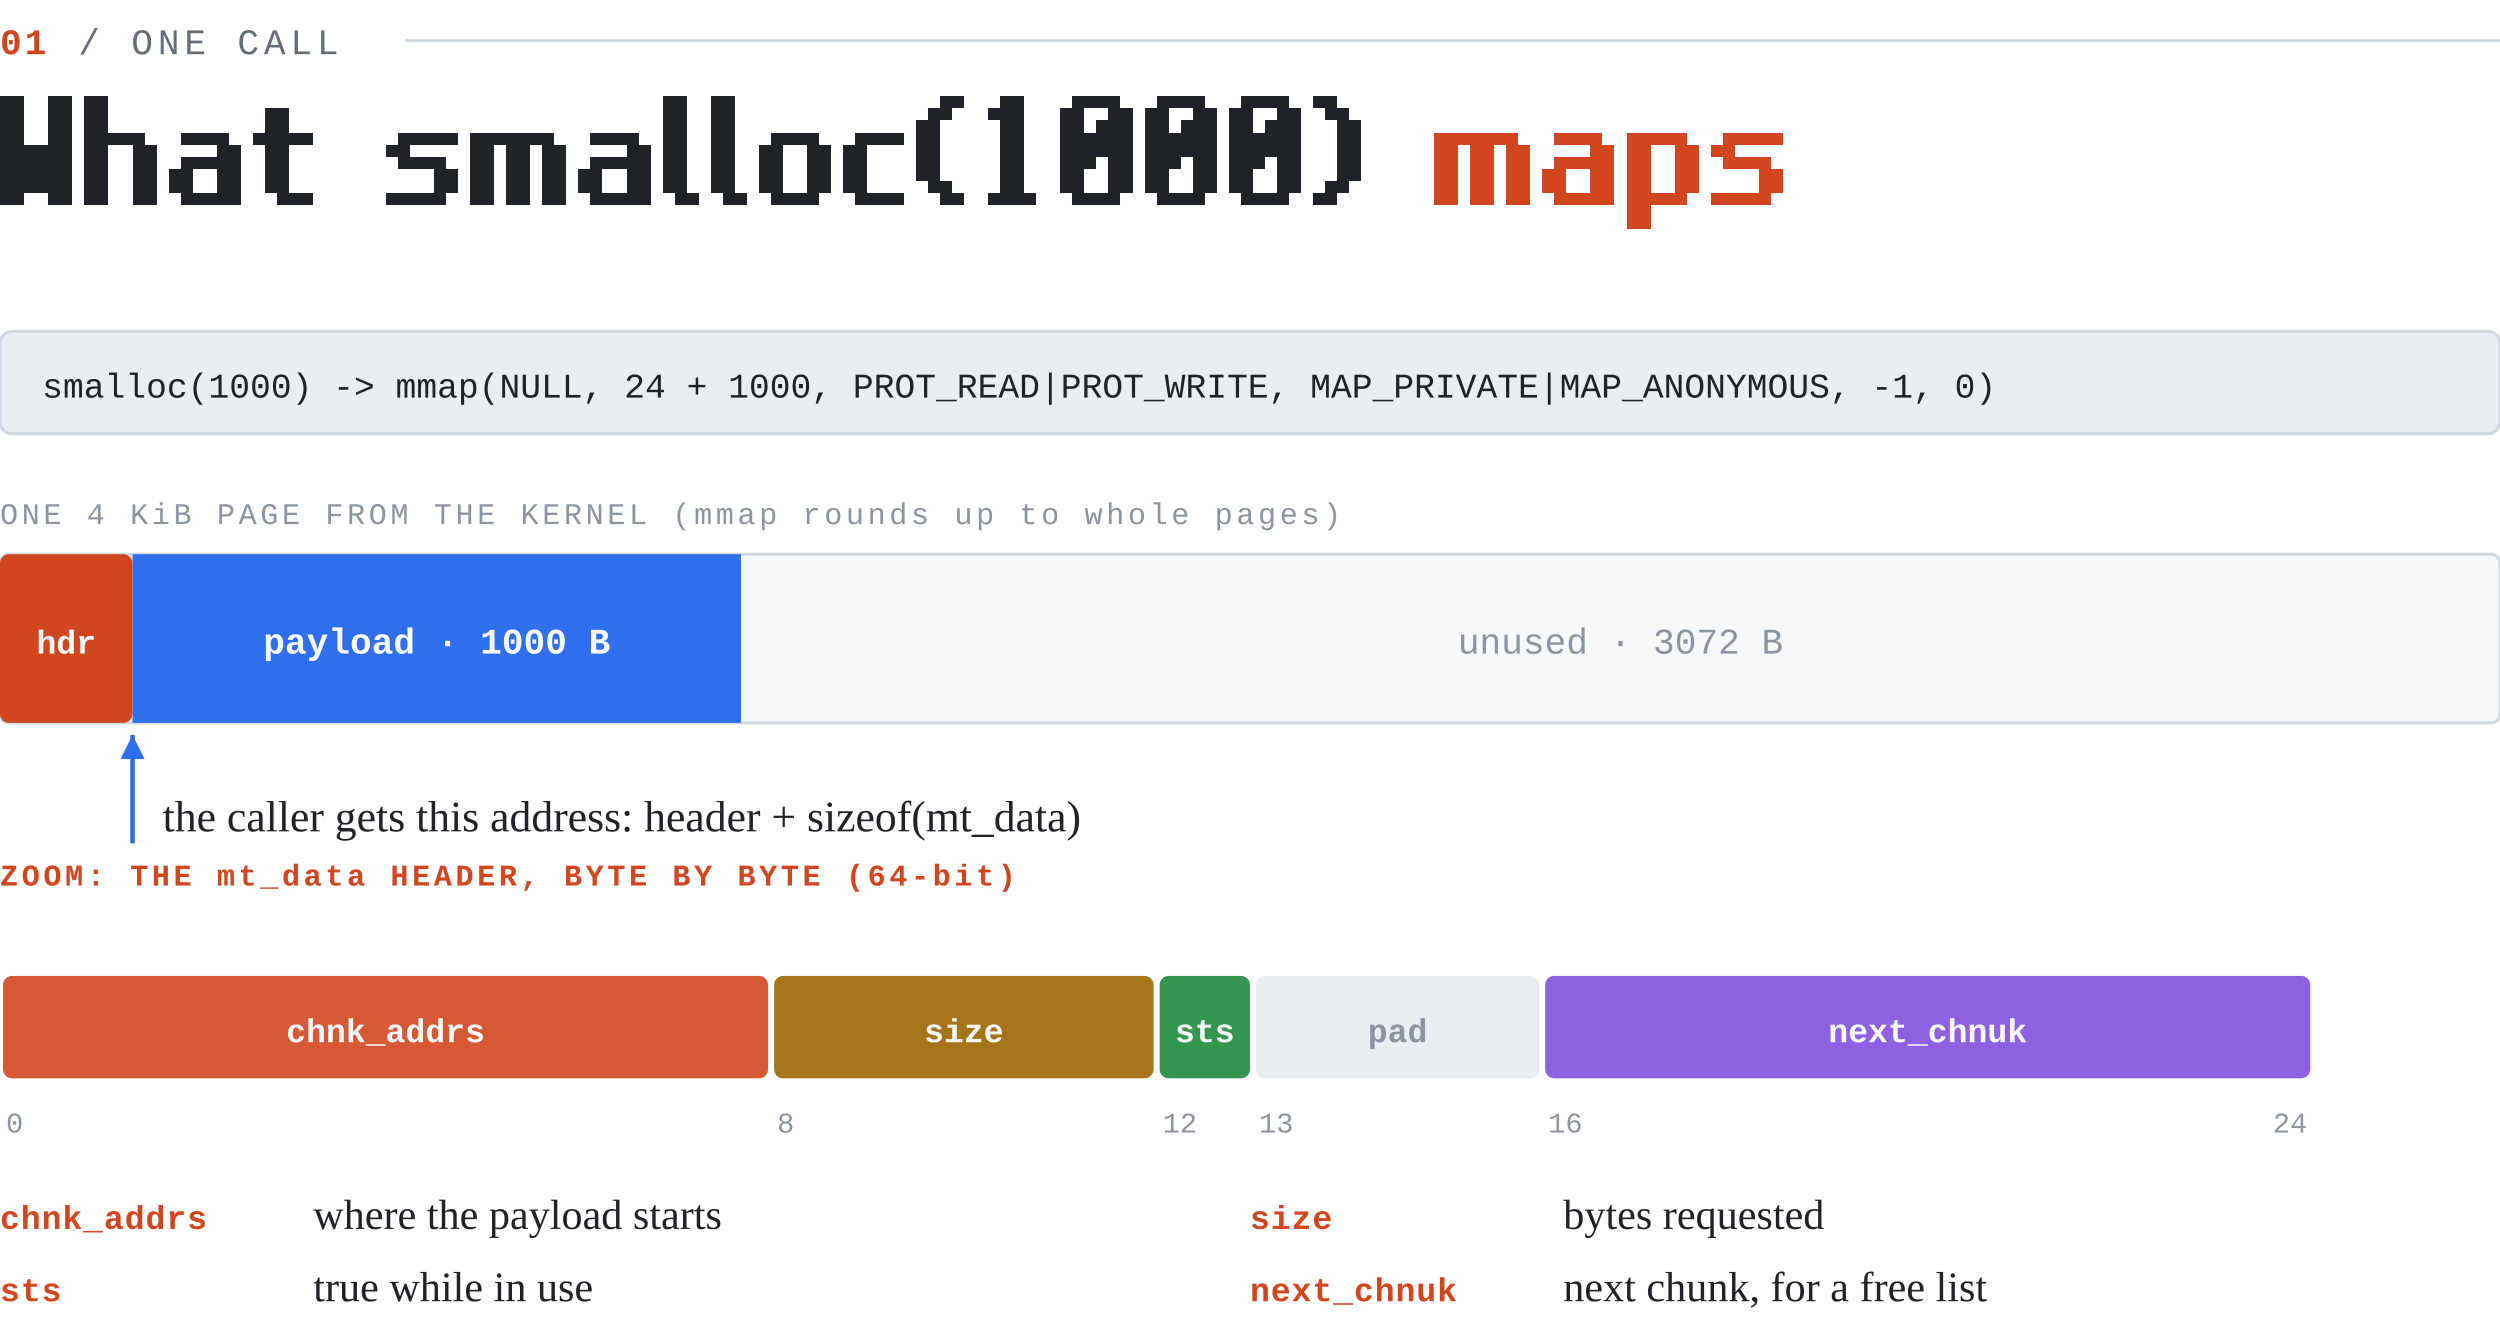
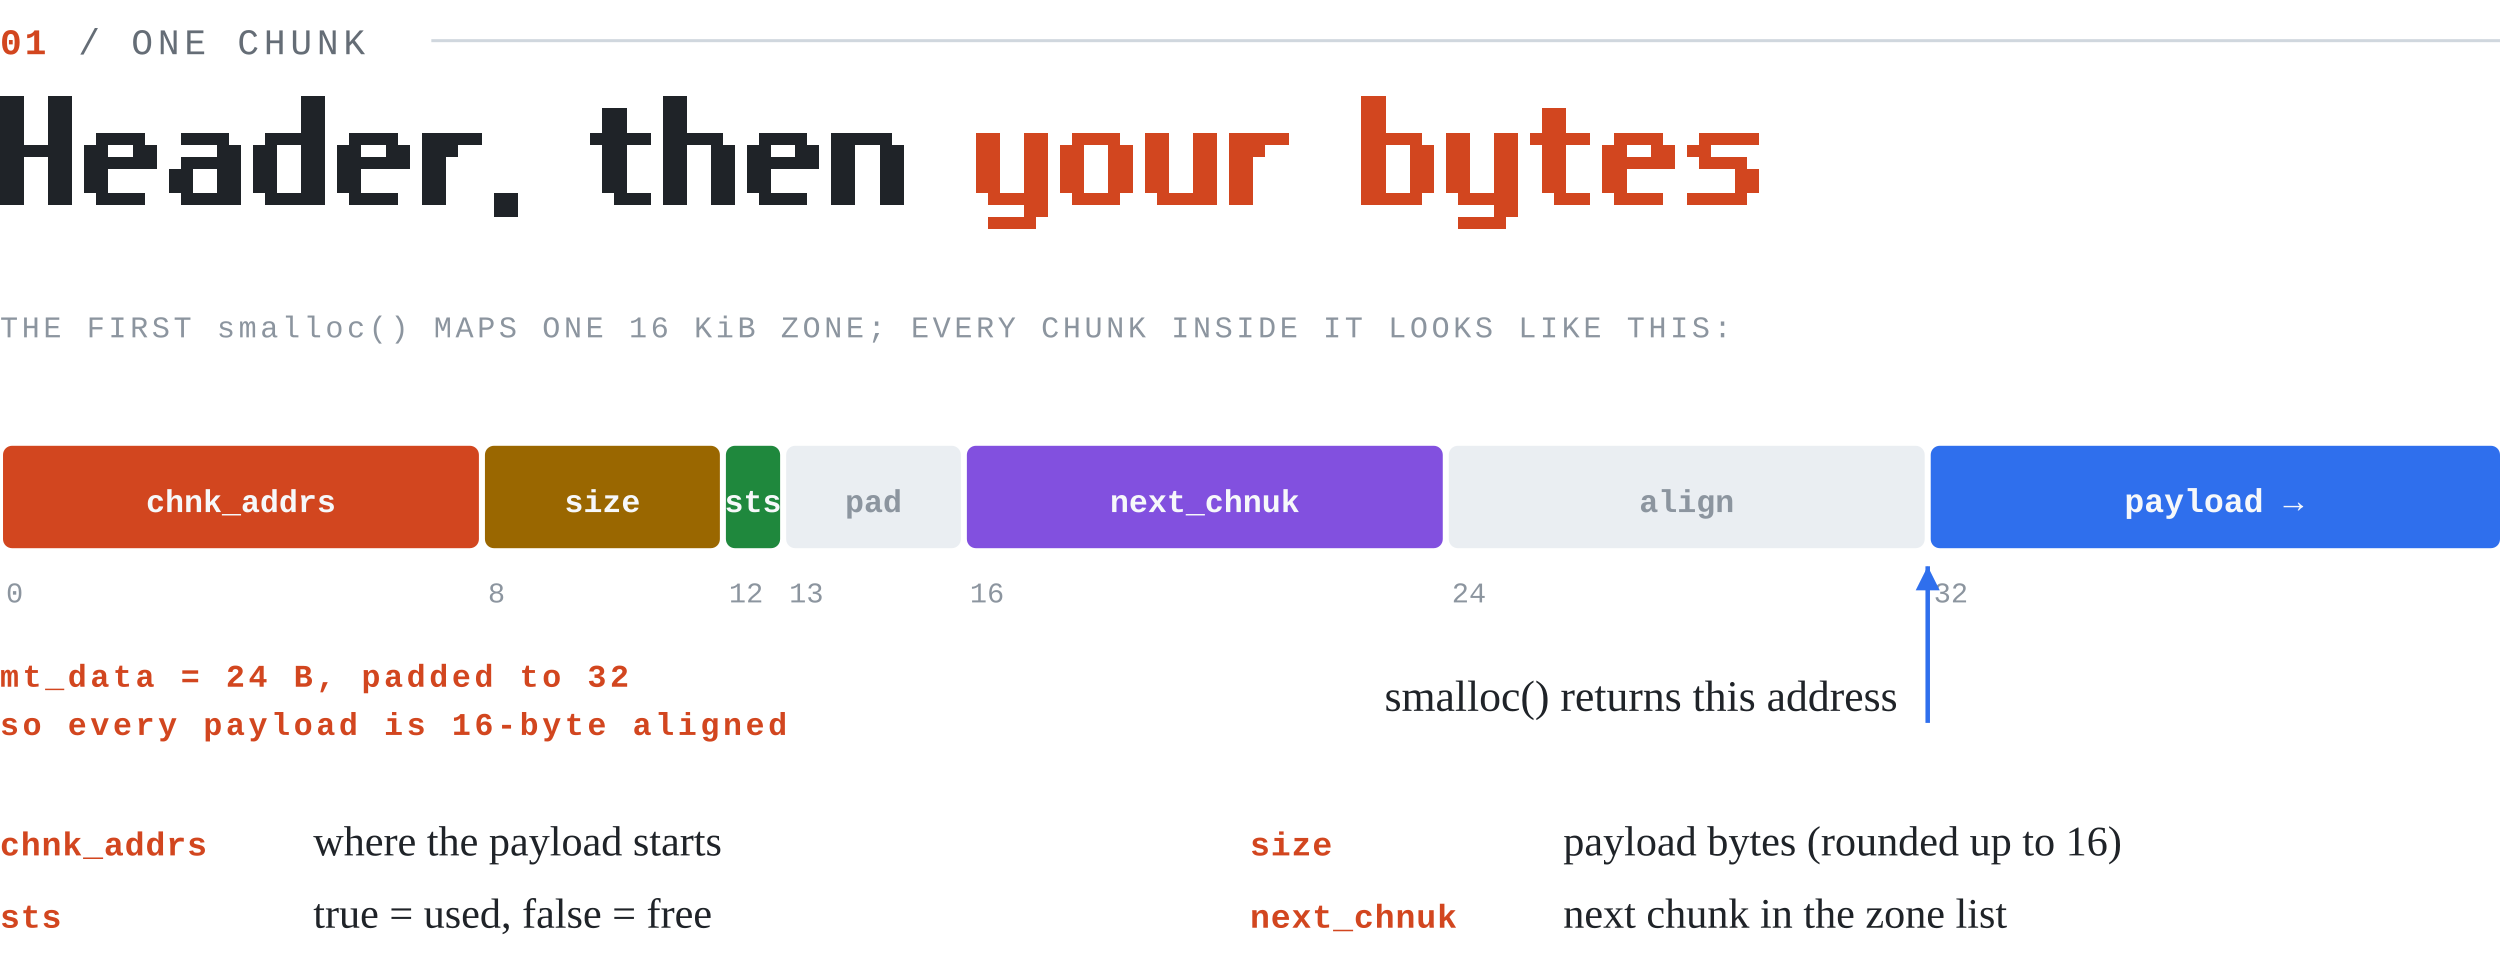
- <svg xmlns="http://www.w3.org/2000/svg" width="830" height="442" viewBox="0 0 830 442">
+ <svg xmlns="http://www.w3.org/2000/svg" width="830" height="318" viewBox="0 0 830 318">
  <text x="0" y="18" font-family="ui-monospace, SFMono-Regular, Menlo, Consolas, 'Liberation Mono', monospace" font-size="12" fill="#d2461f" text-anchor="start" font-weight="700" letter-spacing="1">01</text>
-   <text x="26" y="18" font-family="ui-monospace, SFMono-Regular, Menlo, Consolas, 'Liberation Mono', monospace" font-size="12" fill="#656d76" text-anchor="start" letter-spacing="1.6">/  ONE CALL</text>
-   <rect x="134.6" y="13" width="695.4" height="1" fill="#d0d7de" />
+   <text x="26" y="18" font-family="ui-monospace, SFMono-Regular, Menlo, Consolas, 'Liberation Mono', monospace" font-size="12" fill="#656d76" text-anchor="start" letter-spacing="1.6">/  ONE CHUNK</text>
+   <rect x="143.2" y="13" width="686.8" height="1" fill="#d0d7de" />
  <g shape-rendering="crispEdges">
    <rect x="0" y="32" width="8" height="4" fill="#1f2328" />
    <rect x="16" y="32" width="8" height="4" fill="#1f2328" />
    <rect x="0" y="36" width="8" height="4" fill="#1f2328" />
    <rect x="16" y="36" width="8" height="4" fill="#1f2328" />
    <rect x="0" y="40" width="8" height="4" fill="#1f2328" />
    <rect x="16" y="40" width="8" height="4" fill="#1f2328" />
    <rect x="0" y="44" width="8" height="4" fill="#1f2328" />
    <rect x="16" y="44" width="8" height="4" fill="#1f2328" />
    <rect x="0" y="48" width="24" height="4" fill="#1f2328" />
-     <rect x="0" y="52" width="24" height="4" fill="#1f2328" />
-     <rect x="0" y="56" width="24" height="4" fill="#1f2328" />
-     <rect x="0" y="60" width="24" height="4" fill="#1f2328" />
+     <rect x="0" y="52" width="8" height="4" fill="#1f2328" />
+     <rect x="16" y="52" width="8" height="4" fill="#1f2328" />
+     <rect x="0" y="56" width="8" height="4" fill="#1f2328" />
+     <rect x="16" y="56" width="8" height="4" fill="#1f2328" />
+     <rect x="0" y="60" width="8" height="4" fill="#1f2328" />
+     <rect x="16" y="60" width="8" height="4" fill="#1f2328" />
    <rect x="0" y="64" width="8" height="4" fill="#1f2328" />
    <rect x="16" y="64" width="8" height="4" fill="#1f2328" />
-     <rect x="28" y="32" width="8" height="4" fill="#1f2328" />
-     <rect x="28" y="36" width="8" height="4" fill="#1f2328" />
-     <rect x="28" y="40" width="8" height="4" fill="#1f2328" />
-     <rect x="28" y="44" width="20" height="4" fill="#1f2328" />
+     <rect x="32" y="44" width="16" height="4" fill="#1f2328" />
    <rect x="28" y="48" width="8" height="4" fill="#1f2328" />
    <rect x="44" y="48" width="8" height="4" fill="#1f2328" />
-     <rect x="28" y="52" width="8" height="4" fill="#1f2328" />
-     <rect x="44" y="52" width="8" height="4" fill="#1f2328" />
+     <rect x="28" y="52" width="24" height="4" fill="#1f2328" />
    <rect x="28" y="56" width="8" height="4" fill="#1f2328" />
-     <rect x="44" y="56" width="8" height="4" fill="#1f2328" />
    <rect x="28" y="60" width="8" height="4" fill="#1f2328" />
-     <rect x="44" y="60" width="8" height="4" fill="#1f2328" />
-     <rect x="28" y="64" width="8" height="4" fill="#1f2328" />
-     <rect x="44" y="64" width="8" height="4" fill="#1f2328" />
+     <rect x="32" y="64" width="16" height="4" fill="#1f2328" />
    <rect x="60" y="44" width="16" height="4" fill="#1f2328" />
    <rect x="72" y="48" width="8" height="4" fill="#1f2328" />
    <rect x="60" y="52" width="20" height="4" fill="#1f2328" />
    <rect x="56" y="56" width="8" height="4" fill="#1f2328" />
    <rect x="72" y="56" width="8" height="4" fill="#1f2328" />
    <rect x="56" y="60" width="8" height="4" fill="#1f2328" />
    <rect x="72" y="60" width="8" height="4" fill="#1f2328" />
    <rect x="60" y="64" width="20" height="4" fill="#1f2328" />
-     <rect x="88" y="36" width="8" height="4" fill="#1f2328" />
-     <rect x="88" y="40" width="8" height="4" fill="#1f2328" />
-     <rect x="84" y="44" width="20" height="4" fill="#1f2328" />
-     <rect x="88" y="48" width="8" height="4" fill="#1f2328" />
-     <rect x="88" y="52" width="8" height="4" fill="#1f2328" />
-     <rect x="88" y="56" width="8" height="4" fill="#1f2328" />
-     <rect x="88" y="60" width="8" height="4" fill="#1f2328" />
-     <rect x="92" y="64" width="12" height="4" fill="#1f2328" />
-     <rect x="132" y="44" width="20" height="4" fill="#1f2328" />
+     <rect x="100" y="32" width="8" height="4" fill="#1f2328" />
+     <rect x="100" y="36" width="8" height="4" fill="#1f2328" />
+     <rect x="100" y="40" width="8" height="4" fill="#1f2328" />
+     <rect x="88" y="44" width="20" height="4" fill="#1f2328" />
+     <rect x="84" y="48" width="8" height="4" fill="#1f2328" />
+     <rect x="100" y="48" width="8" height="4" fill="#1f2328" />
+     <rect x="84" y="52" width="8" height="4" fill="#1f2328" />
+     <rect x="100" y="52" width="8" height="4" fill="#1f2328" />
+     <rect x="84" y="56" width="8" height="4" fill="#1f2328" />
+     <rect x="100" y="56" width="8" height="4" fill="#1f2328" />
+     <rect x="84" y="60" width="8" height="4" fill="#1f2328" />
+     <rect x="100" y="60" width="8" height="4" fill="#1f2328" />
+     <rect x="88" y="64" width="20" height="4" fill="#1f2328" />
+     <rect x="116" y="44" width="16" height="4" fill="#1f2328" />
+     <rect x="112" y="48" width="8" height="4" fill="#1f2328" />
    <rect x="128" y="48" width="8" height="4" fill="#1f2328" />
-     <rect x="132" y="52" width="16" height="4" fill="#1f2328" />
-     <rect x="144" y="56" width="8" height="4" fill="#1f2328" />
-     <rect x="144" y="60" width="8" height="4" fill="#1f2328" />
-     <rect x="128" y="64" width="20" height="4" fill="#1f2328" />
-     <rect x="156" y="44" width="28" height="4" fill="#1f2328" />
-     <rect x="156" y="48" width="8" height="4" fill="#1f2328" />
-     <rect x="168" y="48" width="8" height="4" fill="#1f2328" />
-     <rect x="180" y="48" width="8" height="4" fill="#1f2328" />
-     <rect x="156" y="52" width="8" height="4" fill="#1f2328" />
-     <rect x="168" y="52" width="8" height="4" fill="#1f2328" />
-     <rect x="180" y="52" width="8" height="4" fill="#1f2328" />
-     <rect x="156" y="56" width="8" height="4" fill="#1f2328" />
-     <rect x="168" y="56" width="8" height="4" fill="#1f2328" />
-     <rect x="180" y="56" width="8" height="4" fill="#1f2328" />
-     <rect x="156" y="60" width="8" height="4" fill="#1f2328" />
-     <rect x="168" y="60" width="8" height="4" fill="#1f2328" />
-     <rect x="180" y="60" width="8" height="4" fill="#1f2328" />
-     <rect x="156" y="64" width="8" height="4" fill="#1f2328" />
-     <rect x="168" y="64" width="8" height="4" fill="#1f2328" />
-     <rect x="180" y="64" width="8" height="4" fill="#1f2328" />
-     <rect x="196" y="44" width="16" height="4" fill="#1f2328" />
-     <rect x="208" y="48" width="8" height="4" fill="#1f2328" />
-     <rect x="196" y="52" width="20" height="4" fill="#1f2328" />
-     <rect x="192" y="56" width="8" height="4" fill="#1f2328" />
-     <rect x="208" y="56" width="8" height="4" fill="#1f2328" />
-     <rect x="192" y="60" width="8" height="4" fill="#1f2328" />
-     <rect x="208" y="60" width="8" height="4" fill="#1f2328" />
-     <rect x="196" y="64" width="20" height="4" fill="#1f2328" />
+     <rect x="112" y="52" width="24" height="4" fill="#1f2328" />
+     <rect x="112" y="56" width="8" height="4" fill="#1f2328" />
+     <rect x="112" y="60" width="8" height="4" fill="#1f2328" />
+     <rect x="116" y="64" width="16" height="4" fill="#1f2328" />
+     <rect x="140" y="44" width="20" height="4" fill="#1f2328" />
+     <rect x="140" y="48" width="12" height="4" fill="#1f2328" />
+     <rect x="140" y="52" width="8" height="4" fill="#1f2328" />
+     <rect x="140" y="56" width="8" height="4" fill="#1f2328" />
+     <rect x="140" y="60" width="8" height="4" fill="#1f2328" />
+     <rect x="140" y="64" width="8" height="4" fill="#1f2328" />
+     <rect x="164" y="64" width="8" height="4" fill="#1f2328" />
+     <rect x="164" y="68" width="8" height="4" fill="#1f2328" />
+     <rect x="200" y="36" width="8" height="4" fill="#1f2328" />
+     <rect x="200" y="40" width="8" height="4" fill="#1f2328" />
+     <rect x="196" y="44" width="20" height="4" fill="#1f2328" />
+     <rect x="200" y="48" width="8" height="4" fill="#1f2328" />
+     <rect x="200" y="52" width="8" height="4" fill="#1f2328" />
+     <rect x="200" y="56" width="8" height="4" fill="#1f2328" />
+     <rect x="200" y="60" width="8" height="4" fill="#1f2328" />
+     <rect x="204" y="64" width="12" height="4" fill="#1f2328" />
    <rect x="220" y="32" width="8" height="4" fill="#1f2328" />
    <rect x="220" y="36" width="8" height="4" fill="#1f2328" />
    <rect x="220" y="40" width="8" height="4" fill="#1f2328" />
-     <rect x="220" y="44" width="8" height="4" fill="#1f2328" />
+     <rect x="220" y="44" width="20" height="4" fill="#1f2328" />
    <rect x="220" y="48" width="8" height="4" fill="#1f2328" />
+     <rect x="236" y="48" width="8" height="4" fill="#1f2328" />
    <rect x="220" y="52" width="8" height="4" fill="#1f2328" />
+     <rect x="236" y="52" width="8" height="4" fill="#1f2328" />
    <rect x="220" y="56" width="8" height="4" fill="#1f2328" />
+     <rect x="236" y="56" width="8" height="4" fill="#1f2328" />
    <rect x="220" y="60" width="8" height="4" fill="#1f2328" />
-     <rect x="224" y="64" width="8" height="4" fill="#1f2328" />
-     <rect x="236" y="32" width="8" height="4" fill="#1f2328" />
-     <rect x="236" y="36" width="8" height="4" fill="#1f2328" />
-     <rect x="236" y="40" width="8" height="4" fill="#1f2328" />
-     <rect x="236" y="44" width="8" height="4" fill="#1f2328" />
-     <rect x="236" y="48" width="8" height="4" fill="#1f2328" />
-     <rect x="236" y="52" width="8" height="4" fill="#1f2328" />
-     <rect x="236" y="56" width="8" height="4" fill="#1f2328" />
    <rect x="236" y="60" width="8" height="4" fill="#1f2328" />
-     <rect x="240" y="64" width="8" height="4" fill="#1f2328" />
-     <rect x="256" y="44" width="16" height="4" fill="#1f2328" />
-     <rect x="252" y="48" width="8" height="4" fill="#1f2328" />
-     <rect x="268" y="48" width="8" height="4" fill="#1f2328" />
-     <rect x="252" y="52" width="8" height="4" fill="#1f2328" />
-     <rect x="268" y="52" width="8" height="4" fill="#1f2328" />
-     <rect x="252" y="56" width="8" height="4" fill="#1f2328" />
-     <rect x="268" y="56" width="8" height="4" fill="#1f2328" />
-     <rect x="252" y="60" width="8" height="4" fill="#1f2328" />
-     <rect x="268" y="60" width="8" height="4" fill="#1f2328" />
-     <rect x="256" y="64" width="16" height="4" fill="#1f2328" />
-     <rect x="284" y="44" width="16" height="4" fill="#1f2328" />
-     <rect x="280" y="48" width="8" height="4" fill="#1f2328" />
-     <rect x="280" y="52" width="8" height="4" fill="#1f2328" />
-     <rect x="280" y="56" width="8" height="4" fill="#1f2328" />
-     <rect x="280" y="60" width="8" height="4" fill="#1f2328" />
-     <rect x="284" y="64" width="16" height="4" fill="#1f2328" />
-     <rect x="312" y="32" width="8" height="4" fill="#1f2328" />
-     <rect x="308" y="36" width="8" height="4" fill="#1f2328" />
-     <rect x="304" y="40" width="8" height="4" fill="#1f2328" />
-     <rect x="304" y="44" width="8" height="4" fill="#1f2328" />
-     <rect x="304" y="48" width="8" height="4" fill="#1f2328" />
-     <rect x="304" y="52" width="8" height="4" fill="#1f2328" />
-     <rect x="304" y="56" width="8" height="4" fill="#1f2328" />
-     <rect x="308" y="60" width="8" height="4" fill="#1f2328" />
-     <rect x="312" y="64" width="8" height="4" fill="#1f2328" />
-     <rect x="332" y="32" width="8" height="4" fill="#1f2328" />
-     <rect x="328" y="36" width="12" height="4" fill="#1f2328" />
-     <rect x="332" y="40" width="8" height="4" fill="#1f2328" />
-     <rect x="332" y="44" width="8" height="4" fill="#1f2328" />
-     <rect x="332" y="48" width="8" height="4" fill="#1f2328" />
-     <rect x="332" y="52" width="8" height="4" fill="#1f2328" />
-     <rect x="332" y="56" width="8" height="4" fill="#1f2328" />
-     <rect x="332" y="60" width="8" height="4" fill="#1f2328" />
-     <rect x="328" y="64" width="16" height="4" fill="#1f2328" />
-     <rect x="356" y="32" width="16" height="4" fill="#1f2328" />
-     <rect x="352" y="36" width="8" height="4" fill="#1f2328" />
-     <rect x="368" y="36" width="8" height="4" fill="#1f2328" />
-     <rect x="352" y="40" width="8" height="4" fill="#1f2328" />
-     <rect x="364" y="40" width="12" height="4" fill="#1f2328" />
-     <rect x="352" y="44" width="24" height="4" fill="#1f2328" />
-     <rect x="352" y="48" width="24" height="4" fill="#1f2328" />
-     <rect x="352" y="52" width="12" height="4" fill="#1f2328" />
-     <rect x="368" y="52" width="8" height="4" fill="#1f2328" />
-     <rect x="352" y="56" width="8" height="4" fill="#1f2328" />
-     <rect x="368" y="56" width="8" height="4" fill="#1f2328" />
-     <rect x="352" y="60" width="8" height="4" fill="#1f2328" />
-     <rect x="368" y="60" width="8" height="4" fill="#1f2328" />
-     <rect x="356" y="64" width="16" height="4" fill="#1f2328" />
-     <rect x="384" y="32" width="16" height="4" fill="#1f2328" />
-     <rect x="380" y="36" width="8" height="4" fill="#1f2328" />
-     <rect x="396" y="36" width="8" height="4" fill="#1f2328" />
-     <rect x="380" y="40" width="8" height="4" fill="#1f2328" />
-     <rect x="392" y="40" width="12" height="4" fill="#1f2328" />
-     <rect x="380" y="44" width="24" height="4" fill="#1f2328" />
-     <rect x="380" y="48" width="24" height="4" fill="#1f2328" />
-     <rect x="380" y="52" width="12" height="4" fill="#1f2328" />
-     <rect x="396" y="52" width="8" height="4" fill="#1f2328" />
-     <rect x="380" y="56" width="8" height="4" fill="#1f2328" />
-     <rect x="396" y="56" width="8" height="4" fill="#1f2328" />
-     <rect x="380" y="60" width="8" height="4" fill="#1f2328" />
-     <rect x="396" y="60" width="8" height="4" fill="#1f2328" />
-     <rect x="384" y="64" width="16" height="4" fill="#1f2328" />
-     <rect x="412" y="32" width="16" height="4" fill="#1f2328" />
-     <rect x="408" y="36" width="8" height="4" fill="#1f2328" />
-     <rect x="424" y="36" width="8" height="4" fill="#1f2328" />
-     <rect x="408" y="40" width="8" height="4" fill="#1f2328" />
-     <rect x="420" y="40" width="12" height="4" fill="#1f2328" />
-     <rect x="408" y="44" width="24" height="4" fill="#1f2328" />
-     <rect x="408" y="48" width="24" height="4" fill="#1f2328" />
-     <rect x="408" y="52" width="12" height="4" fill="#1f2328" />
-     <rect x="424" y="52" width="8" height="4" fill="#1f2328" />
-     <rect x="408" y="56" width="8" height="4" fill="#1f2328" />
-     <rect x="424" y="56" width="8" height="4" fill="#1f2328" />
-     <rect x="408" y="60" width="8" height="4" fill="#1f2328" />
-     <rect x="424" y="60" width="8" height="4" fill="#1f2328" />
-     <rect x="412" y="64" width="16" height="4" fill="#1f2328" />
-     <rect x="436" y="32" width="8" height="4" fill="#1f2328" />
-     <rect x="440" y="36" width="8" height="4" fill="#1f2328" />
-     <rect x="444" y="40" width="8" height="4" fill="#1f2328" />
-     <rect x="444" y="44" width="8" height="4" fill="#1f2328" />
-     <rect x="444" y="48" width="8" height="4" fill="#1f2328" />
-     <rect x="444" y="52" width="8" height="4" fill="#1f2328" />
-     <rect x="444" y="56" width="8" height="4" fill="#1f2328" />
-     <rect x="440" y="60" width="8" height="4" fill="#1f2328" />
-     <rect x="436" y="64" width="8" height="4" fill="#1f2328" />
-     <rect x="476" y="44" width="28" height="4" fill="#d2461f" />
-     <rect x="476" y="48" width="8" height="4" fill="#d2461f" />
-     <rect x="488" y="48" width="8" height="4" fill="#d2461f" />
-     <rect x="500" y="48" width="8" height="4" fill="#d2461f" />
-     <rect x="476" y="52" width="8" height="4" fill="#d2461f" />
-     <rect x="488" y="52" width="8" height="4" fill="#d2461f" />
-     <rect x="500" y="52" width="8" height="4" fill="#d2461f" />
-     <rect x="476" y="56" width="8" height="4" fill="#d2461f" />
-     <rect x="488" y="56" width="8" height="4" fill="#d2461f" />
-     <rect x="500" y="56" width="8" height="4" fill="#d2461f" />
-     <rect x="476" y="60" width="8" height="4" fill="#d2461f" />
-     <rect x="488" y="60" width="8" height="4" fill="#d2461f" />
-     <rect x="500" y="60" width="8" height="4" fill="#d2461f" />
-     <rect x="476" y="64" width="8" height="4" fill="#d2461f" />
-     <rect x="488" y="64" width="8" height="4" fill="#d2461f" />
-     <rect x="500" y="64" width="8" height="4" fill="#d2461f" />
-     <rect x="516" y="44" width="16" height="4" fill="#d2461f" />
-     <rect x="528" y="48" width="8" height="4" fill="#d2461f" />
-     <rect x="516" y="52" width="20" height="4" fill="#d2461f" />
+     <rect x="220" y="64" width="8" height="4" fill="#1f2328" />
+     <rect x="236" y="64" width="8" height="4" fill="#1f2328" />
+     <rect x="252" y="44" width="16" height="4" fill="#1f2328" />
+     <rect x="248" y="48" width="8" height="4" fill="#1f2328" />
+     <rect x="264" y="48" width="8" height="4" fill="#1f2328" />
+     <rect x="248" y="52" width="24" height="4" fill="#1f2328" />
+     <rect x="248" y="56" width="8" height="4" fill="#1f2328" />
+     <rect x="248" y="60" width="8" height="4" fill="#1f2328" />
+     <rect x="252" y="64" width="16" height="4" fill="#1f2328" />
+     <rect x="276" y="44" width="20" height="4" fill="#1f2328" />
+     <rect x="276" y="48" width="8" height="4" fill="#1f2328" />
+     <rect x="292" y="48" width="8" height="4" fill="#1f2328" />
+     <rect x="276" y="52" width="8" height="4" fill="#1f2328" />
+     <rect x="292" y="52" width="8" height="4" fill="#1f2328" />
+     <rect x="276" y="56" width="8" height="4" fill="#1f2328" />
+     <rect x="292" y="56" width="8" height="4" fill="#1f2328" />
+     <rect x="276" y="60" width="8" height="4" fill="#1f2328" />
+     <rect x="292" y="60" width="8" height="4" fill="#1f2328" />
+     <rect x="276" y="64" width="8" height="4" fill="#1f2328" />
+     <rect x="292" y="64" width="8" height="4" fill="#1f2328" />
+     <rect x="324" y="44" width="8" height="4" fill="#d2461f" />
+     <rect x="340" y="44" width="8" height="4" fill="#d2461f" />
+     <rect x="324" y="48" width="8" height="4" fill="#d2461f" />
+     <rect x="340" y="48" width="8" height="4" fill="#d2461f" />
+     <rect x="324" y="52" width="8" height="4" fill="#d2461f" />
+     <rect x="340" y="52" width="8" height="4" fill="#d2461f" />
+     <rect x="324" y="56" width="8" height="4" fill="#d2461f" />
+     <rect x="340" y="56" width="8" height="4" fill="#d2461f" />
+     <rect x="324" y="60" width="8" height="4" fill="#d2461f" />
+     <rect x="340" y="60" width="8" height="4" fill="#d2461f" />
+     <rect x="328" y="64" width="20" height="4" fill="#d2461f" />
+     <rect x="340" y="68" width="8" height="4" fill="#d2461f" />
+     <rect x="328" y="72" width="16" height="4" fill="#d2461f" />
+     <rect x="356" y="44" width="16" height="4" fill="#d2461f" />
+     <rect x="352" y="48" width="8" height="4" fill="#d2461f" />
+     <rect x="368" y="48" width="8" height="4" fill="#d2461f" />
+     <rect x="352" y="52" width="8" height="4" fill="#d2461f" />
+     <rect x="368" y="52" width="8" height="4" fill="#d2461f" />
+     <rect x="352" y="56" width="8" height="4" fill="#d2461f" />
+     <rect x="368" y="56" width="8" height="4" fill="#d2461f" />
+     <rect x="352" y="60" width="8" height="4" fill="#d2461f" />
+     <rect x="368" y="60" width="8" height="4" fill="#d2461f" />
+     <rect x="356" y="64" width="16" height="4" fill="#d2461f" />
+     <rect x="380" y="44" width="8" height="4" fill="#d2461f" />
+     <rect x="396" y="44" width="8" height="4" fill="#d2461f" />
+     <rect x="380" y="48" width="8" height="4" fill="#d2461f" />
+     <rect x="396" y="48" width="8" height="4" fill="#d2461f" />
+     <rect x="380" y="52" width="8" height="4" fill="#d2461f" />
+     <rect x="396" y="52" width="8" height="4" fill="#d2461f" />
+     <rect x="380" y="56" width="8" height="4" fill="#d2461f" />
+     <rect x="396" y="56" width="8" height="4" fill="#d2461f" />
+     <rect x="380" y="60" width="8" height="4" fill="#d2461f" />
+     <rect x="396" y="60" width="8" height="4" fill="#d2461f" />
+     <rect x="384" y="64" width="20" height="4" fill="#d2461f" />
+     <rect x="408" y="44" width="20" height="4" fill="#d2461f" />
+     <rect x="408" y="48" width="12" height="4" fill="#d2461f" />
+     <rect x="408" y="52" width="8" height="4" fill="#d2461f" />
+     <rect x="408" y="56" width="8" height="4" fill="#d2461f" />
+     <rect x="408" y="60" width="8" height="4" fill="#d2461f" />
+     <rect x="408" y="64" width="8" height="4" fill="#d2461f" />
+     <rect x="452" y="32" width="8" height="4" fill="#d2461f" />
+     <rect x="452" y="36" width="8" height="4" fill="#d2461f" />
+     <rect x="452" y="40" width="8" height="4" fill="#d2461f" />
+     <rect x="452" y="44" width="20" height="4" fill="#d2461f" />
+     <rect x="452" y="48" width="8" height="4" fill="#d2461f" />
+     <rect x="468" y="48" width="8" height="4" fill="#d2461f" />
+     <rect x="452" y="52" width="8" height="4" fill="#d2461f" />
+     <rect x="468" y="52" width="8" height="4" fill="#d2461f" />
+     <rect x="452" y="56" width="8" height="4" fill="#d2461f" />
+     <rect x="468" y="56" width="8" height="4" fill="#d2461f" />
+     <rect x="452" y="60" width="8" height="4" fill="#d2461f" />
+     <rect x="468" y="60" width="8" height="4" fill="#d2461f" />
+     <rect x="452" y="64" width="20" height="4" fill="#d2461f" />
+     <rect x="480" y="44" width="8" height="4" fill="#d2461f" />
+     <rect x="496" y="44" width="8" height="4" fill="#d2461f" />
+     <rect x="480" y="48" width="8" height="4" fill="#d2461f" />
+     <rect x="496" y="48" width="8" height="4" fill="#d2461f" />
+     <rect x="480" y="52" width="8" height="4" fill="#d2461f" />
+     <rect x="496" y="52" width="8" height="4" fill="#d2461f" />
+     <rect x="480" y="56" width="8" height="4" fill="#d2461f" />
+     <rect x="496" y="56" width="8" height="4" fill="#d2461f" />
+     <rect x="480" y="60" width="8" height="4" fill="#d2461f" />
+     <rect x="496" y="60" width="8" height="4" fill="#d2461f" />
+     <rect x="484" y="64" width="20" height="4" fill="#d2461f" />
+     <rect x="496" y="68" width="8" height="4" fill="#d2461f" />
+     <rect x="484" y="72" width="16" height="4" fill="#d2461f" />
+     <rect x="512" y="36" width="8" height="4" fill="#d2461f" />
+     <rect x="512" y="40" width="8" height="4" fill="#d2461f" />
+     <rect x="508" y="44" width="20" height="4" fill="#d2461f" />
+     <rect x="512" y="48" width="8" height="4" fill="#d2461f" />
+     <rect x="512" y="52" width="8" height="4" fill="#d2461f" />
    <rect x="512" y="56" width="8" height="4" fill="#d2461f" />
-     <rect x="528" y="56" width="8" height="4" fill="#d2461f" />
    <rect x="512" y="60" width="8" height="4" fill="#d2461f" />
-     <rect x="528" y="60" width="8" height="4" fill="#d2461f" />
-     <rect x="516" y="64" width="20" height="4" fill="#d2461f" />
-     <rect x="540" y="44" width="20" height="4" fill="#d2461f" />
-     <rect x="540" y="48" width="8" height="4" fill="#d2461f" />
-     <rect x="556" y="48" width="8" height="4" fill="#d2461f" />
-     <rect x="540" y="52" width="8" height="4" fill="#d2461f" />
-     <rect x="556" y="52" width="8" height="4" fill="#d2461f" />
-     <rect x="540" y="56" width="8" height="4" fill="#d2461f" />
-     <rect x="556" y="56" width="8" height="4" fill="#d2461f" />
-     <rect x="540" y="60" width="8" height="4" fill="#d2461f" />
-     <rect x="556" y="60" width="8" height="4" fill="#d2461f" />
-     <rect x="540" y="64" width="20" height="4" fill="#d2461f" />
-     <rect x="540" y="68" width="8" height="4" fill="#d2461f" />
-     <rect x="540" y="72" width="8" height="4" fill="#d2461f" />
-     <rect x="572" y="44" width="20" height="4" fill="#d2461f" />
-     <rect x="568" y="48" width="8" height="4" fill="#d2461f" />
-     <rect x="572" y="52" width="16" height="4" fill="#d2461f" />
-     <rect x="584" y="56" width="8" height="4" fill="#d2461f" />
-     <rect x="584" y="60" width="8" height="4" fill="#d2461f" />
-     <rect x="568" y="64" width="20" height="4" fill="#d2461f" />
+     <rect x="516" y="64" width="12" height="4" fill="#d2461f" />
+     <rect x="536" y="44" width="16" height="4" fill="#d2461f" />
+     <rect x="532" y="48" width="8" height="4" fill="#d2461f" />
+     <rect x="548" y="48" width="8" height="4" fill="#d2461f" />
+     <rect x="532" y="52" width="24" height="4" fill="#d2461f" />
+     <rect x="532" y="56" width="8" height="4" fill="#d2461f" />
+     <rect x="532" y="60" width="8" height="4" fill="#d2461f" />
+     <rect x="536" y="64" width="16" height="4" fill="#d2461f" />
+     <rect x="564" y="44" width="20" height="4" fill="#d2461f" />
+     <rect x="560" y="48" width="8" height="4" fill="#d2461f" />
+     <rect x="564" y="52" width="16" height="4" fill="#d2461f" />
+     <rect x="576" y="56" width="8" height="4" fill="#d2461f" />
+     <rect x="576" y="60" width="8" height="4" fill="#d2461f" />
+     <rect x="560" y="64" width="20" height="4" fill="#d2461f" />
  </g>
-   <rect x="0" y="110" width="830" height="34" rx="4" fill="#eaeef2" stroke="#d0d7de" stroke-width="1" />
-   <text x="14" y="132" font-family="ui-monospace, SFMono-Regular, Menlo, Consolas, 'Liberation Mono', monospace" font-size="11.5" fill="#1f2328" text-anchor="start" letter-spacing="0">smalloc(1000)  -&gt;  mmap(NULL, 24 + 1000, PROT_READ|PROT_WRITE, MAP_PRIVATE|MAP_ANONYMOUS, -1, 0)</text>
-   <text x="0" y="174" font-family="ui-monospace, SFMono-Regular, Menlo, Consolas, 'Liberation Mono', monospace" font-size="10" fill="#8c959f" text-anchor="start" letter-spacing="1.2">ONE 4 KiB PAGE FROM THE KERNEL (mmap rounds up to whole pages)</text>
-   <rect x="0" y="184" width="830" height="56" rx="3" fill="#f6f8fa" stroke="#d0d7de" stroke-width="1" />
-   <rect x="0" y="184" width="44" height="56" fill="#d2461f" rx="3" />
-   <text x="22.0" y="217" font-family="ui-monospace, SFMono-Regular, Menlo, Consolas, 'Liberation Mono', monospace" font-size="11" fill="#f6f8fa" text-anchor="middle" font-weight="700">hdr</text>
-   <rect x="44" y="184" width="202" height="56" fill="#2f6fed" />
-   <text x="145.0" y="217" font-family="ui-monospace, SFMono-Regular, Menlo, Consolas, 'Liberation Mono', monospace" font-size="12" fill="#f6f8fa" text-anchor="middle" font-weight="700">payload · 1000 B</text>
-   <text x="538.0" y="217" font-family="ui-monospace, SFMono-Regular, Menlo, Consolas, 'Liberation Mono', monospace" font-size="12" fill="#8c959f" text-anchor="middle">unused · 3072 B</text>
-   <polyline points="44,280 44,244" fill="none" stroke="#2f6fed" stroke-width="1.5" />
-   <polygon points="44,244 40.0,252.0 48.0,252.0" fill="#2f6fed" />
-   <text x="54" y="276" font-family="Georgia, 'Iowan Old Style', 'Times New Roman', serif" font-size="14.5" fill="#1f2328" text-anchor="start">the caller gets this address: header + sizeof(mt_data)</text>
-   <rect x="1" y="324" width="254" height="34" fill="#d2461f" rx="3" opacity=".9" />
-   <text x="128.0" y="346" font-family="ui-monospace, SFMono-Regular, Menlo, Consolas, 'Liberation Mono', monospace" font-size="11" fill="#f6f8fa" text-anchor="middle" font-weight="700">chnk_addrs</text>
-   <text x="2" y="376" font-family="ui-monospace, SFMono-Regular, Menlo, Consolas, 'Liberation Mono', monospace" font-size="9.5" fill="#8c959f" text-anchor="start" letter-spacing="0">0</text>
-   <rect x="257" y="324" width="126" height="34" fill="#9a6700" rx="3" opacity=".9" />
-   <text x="320.0" y="346" font-family="ui-monospace, SFMono-Regular, Menlo, Consolas, 'Liberation Mono', monospace" font-size="11" fill="#f6f8fa" text-anchor="middle" font-weight="700">size</text>
-   <text x="258" y="376" font-family="ui-monospace, SFMono-Regular, Menlo, Consolas, 'Liberation Mono', monospace" font-size="9.5" fill="#8c959f" text-anchor="start" letter-spacing="0">8</text>
-   <rect x="385" y="324" width="30" height="34" fill="#1f883d" rx="3" opacity=".9" />
-   <text x="400.0" y="346" font-family="ui-monospace, SFMono-Regular, Menlo, Consolas, 'Liberation Mono', monospace" font-size="11" fill="#f6f8fa" text-anchor="middle" font-weight="700">sts</text>
-   <text x="386" y="376" font-family="ui-monospace, SFMono-Regular, Menlo, Consolas, 'Liberation Mono', monospace" font-size="9.5" fill="#8c959f" text-anchor="start" letter-spacing="0">12</text>
-   <rect x="417" y="324" width="94" height="34" fill="#eaeef2" rx="3" />
-   <text x="464.0" y="346" font-family="ui-monospace, SFMono-Regular, Menlo, Consolas, 'Liberation Mono', monospace" font-size="11" fill="#8c959f" text-anchor="middle" font-weight="700">pad</text>
-   <text x="418" y="376" font-family="ui-monospace, SFMono-Regular, Menlo, Consolas, 'Liberation Mono', monospace" font-size="9.5" fill="#8c959f" text-anchor="start" letter-spacing="0">13</text>
-   <rect x="513" y="324" width="254" height="34" fill="#8250df" rx="3" opacity=".9" />
-   <text x="640.0" y="346" font-family="ui-monospace, SFMono-Regular, Menlo, Consolas, 'Liberation Mono', monospace" font-size="11" fill="#f6f8fa" text-anchor="middle" font-weight="700">next_chnuk</text>
-   <text x="514" y="376" font-family="ui-monospace, SFMono-Regular, Menlo, Consolas, 'Liberation Mono', monospace" font-size="9.5" fill="#8c959f" text-anchor="start" letter-spacing="0">16</text>
-   <text x="766" y="376" font-family="ui-monospace, SFMono-Regular, Menlo, Consolas, 'Liberation Mono', monospace" font-size="9.5" fill="#8c959f" text-anchor="end" letter-spacing="0">24</text>
-   <text x="0" y="294" font-family="ui-monospace, SFMono-Regular, Menlo, Consolas, 'Liberation Mono', monospace" font-size="10" fill="#d2461f" text-anchor="start" font-weight="700" letter-spacing="1.2">ZOOM: THE mt_data HEADER, BYTE BY BYTE (64-bit)</text>
-   <text x="0" y="408" font-family="ui-monospace, SFMono-Regular, Menlo, Consolas, 'Liberation Mono', monospace" font-size="11" fill="#d2461f" text-anchor="start" font-weight="700" letter-spacing="0.3">chnk_addrs</text>
-   <text x="104" y="408" font-family="Georgia, 'Iowan Old Style', 'Times New Roman', serif" font-size="14" fill="#1f2328" text-anchor="start">where the payload starts</text>
-   <text x="415" y="408" font-family="ui-monospace, SFMono-Regular, Menlo, Consolas, 'Liberation Mono', monospace" font-size="11" fill="#d2461f" text-anchor="start" font-weight="700" letter-spacing="0.3">size</text>
-   <text x="519" y="408" font-family="Georgia, 'Iowan Old Style', 'Times New Roman', serif" font-size="14" fill="#1f2328" text-anchor="start">bytes requested</text>
-   <text x="0" y="432" font-family="ui-monospace, SFMono-Regular, Menlo, Consolas, 'Liberation Mono', monospace" font-size="11" fill="#d2461f" text-anchor="start" font-weight="700" letter-spacing="0.3">sts</text>
-   <text x="104" y="432" font-family="Georgia, 'Iowan Old Style', 'Times New Roman', serif" font-size="14" fill="#1f2328" text-anchor="start">true while in use</text>
-   <text x="415" y="432" font-family="ui-monospace, SFMono-Regular, Menlo, Consolas, 'Liberation Mono', monospace" font-size="11" fill="#d2461f" text-anchor="start" font-weight="700" letter-spacing="0.3">next_chnuk</text>
-   <text x="519" y="432" font-family="Georgia, 'Iowan Old Style', 'Times New Roman', serif" font-size="14" fill="#1f2328" text-anchor="start">next chunk, for a free list</text>
+   <text x="0" y="112" font-family="ui-monospace, SFMono-Regular, Menlo, Consolas, 'Liberation Mono', monospace" font-size="10" fill="#8c959f" text-anchor="start" letter-spacing="1.2">THE FIRST smalloc() MAPS ONE 16 KiB ZONE; EVERY CHUNK INSIDE IT LOOKS LIKE THIS:</text>
+   <rect x="1" y="148" width="158" height="34" fill="#d2461f" rx="3" />
+   <text x="80.0" y="170" font-family="ui-monospace, SFMono-Regular, Menlo, Consolas, 'Liberation Mono', monospace" font-size="10.5" fill="#f6f8fa" text-anchor="middle" font-weight="700">chnk_addrs</text>
+   <text x="2" y="200" font-family="ui-monospace, SFMono-Regular, Menlo, Consolas, 'Liberation Mono', monospace" font-size="9.5" fill="#8c959f" text-anchor="start" letter-spacing="0">0</text>
+   <rect x="161" y="148" width="78" height="34" fill="#9a6700" rx="3" />
+   <text x="200.0" y="170" font-family="ui-monospace, SFMono-Regular, Menlo, Consolas, 'Liberation Mono', monospace" font-size="10.5" fill="#f6f8fa" text-anchor="middle" font-weight="700">size</text>
+   <text x="162" y="200" font-family="ui-monospace, SFMono-Regular, Menlo, Consolas, 'Liberation Mono', monospace" font-size="9.5" fill="#8c959f" text-anchor="start" letter-spacing="0">8</text>
+   <rect x="241" y="148" width="18" height="34" fill="#1f883d" rx="3" />
+   <text x="250.0" y="170" font-family="ui-monospace, SFMono-Regular, Menlo, Consolas, 'Liberation Mono', monospace" font-size="10.5" fill="#f6f8fa" text-anchor="middle" font-weight="700">sts</text>
+   <text x="242" y="200" font-family="ui-monospace, SFMono-Regular, Menlo, Consolas, 'Liberation Mono', monospace" font-size="9.5" fill="#8c959f" text-anchor="start" letter-spacing="0">12</text>
+   <rect x="261" y="148" width="58" height="34" fill="#eaeef2" rx="3" />
+   <text x="290.0" y="170" font-family="ui-monospace, SFMono-Regular, Menlo, Consolas, 'Liberation Mono', monospace" font-size="10.5" fill="#8c959f" text-anchor="middle" font-weight="700">pad</text>
+   <text x="262" y="200" font-family="ui-monospace, SFMono-Regular, Menlo, Consolas, 'Liberation Mono', monospace" font-size="9.5" fill="#8c959f" text-anchor="start" letter-spacing="0">13</text>
+   <rect x="321" y="148" width="158" height="34" fill="#8250df" rx="3" />
+   <text x="400.0" y="170" font-family="ui-monospace, SFMono-Regular, Menlo, Consolas, 'Liberation Mono', monospace" font-size="10.5" fill="#f6f8fa" text-anchor="middle" font-weight="700">next_chnuk</text>
+   <text x="322" y="200" font-family="ui-monospace, SFMono-Regular, Menlo, Consolas, 'Liberation Mono', monospace" font-size="9.5" fill="#8c959f" text-anchor="start" letter-spacing="0">16</text>
+   <rect x="481" y="148" width="158" height="34" fill="#eaeef2" rx="3" />
+   <text x="560.0" y="170" font-family="ui-monospace, SFMono-Regular, Menlo, Consolas, 'Liberation Mono', monospace" font-size="10.5" fill="#8c959f" text-anchor="middle" font-weight="700">align</text>
+   <text x="482" y="200" font-family="ui-monospace, SFMono-Regular, Menlo, Consolas, 'Liberation Mono', monospace" font-size="9.5" fill="#8c959f" text-anchor="start" letter-spacing="0">24</text>
+   <rect x="641" y="148" width="189" height="34" fill="#2f6fed" rx="3" />
+   <text x="735.0" y="170" font-family="ui-monospace, SFMono-Regular, Menlo, Consolas, 'Liberation Mono', monospace" font-size="11" fill="#f6f8fa" text-anchor="middle" font-weight="700">payload →</text>
+   <text x="642" y="200" font-family="ui-monospace, SFMono-Regular, Menlo, Consolas, 'Liberation Mono', monospace" font-size="9.5" fill="#8c959f" text-anchor="start" letter-spacing="0">32</text>
+   <polyline points="640,240 640,188" fill="none" stroke="#2f6fed" stroke-width="1.5" />
+   <polygon points="640,188 636.0,196.0 644.0,196.0" fill="#2f6fed" />
+   <text x="630" y="236" font-family="Georgia, 'Iowan Old Style', 'Times New Roman', serif" font-size="14.5" fill="#1f2328" text-anchor="end">smalloc() returns this address</text>
+   <text x="0" y="228" font-family="ui-monospace, SFMono-Regular, Menlo, Consolas, 'Liberation Mono', monospace" font-size="10.5" fill="#d2461f" text-anchor="start" font-weight="700" letter-spacing="1.2">mt_data = 24 B, padded to 32</text>
+   <text x="0" y="244" font-family="ui-monospace, SFMono-Regular, Menlo, Consolas, 'Liberation Mono', monospace" font-size="10.5" fill="#d2461f" text-anchor="start" font-weight="700" letter-spacing="1.2">so every payload is 16-byte aligned</text>
+   <text x="0" y="284" font-family="ui-monospace, SFMono-Regular, Menlo, Consolas, 'Liberation Mono', monospace" font-size="11" fill="#d2461f" text-anchor="start" font-weight="700" letter-spacing="0.3">chnk_addrs</text>
+   <text x="104" y="284" font-family="Georgia, 'Iowan Old Style', 'Times New Roman', serif" font-size="14" fill="#1f2328" text-anchor="start">where the payload starts</text>
+   <text x="415" y="284" font-family="ui-monospace, SFMono-Regular, Menlo, Consolas, 'Liberation Mono', monospace" font-size="11" fill="#d2461f" text-anchor="start" font-weight="700" letter-spacing="0.3">size</text>
+   <text x="519" y="284" font-family="Georgia, 'Iowan Old Style', 'Times New Roman', serif" font-size="14" fill="#1f2328" text-anchor="start">payload bytes (rounded up to 16)</text>
+   <text x="0" y="308" font-family="ui-monospace, SFMono-Regular, Menlo, Consolas, 'Liberation Mono', monospace" font-size="11" fill="#d2461f" text-anchor="start" font-weight="700" letter-spacing="0.3">sts</text>
+   <text x="104" y="308" font-family="Georgia, 'Iowan Old Style', 'Times New Roman', serif" font-size="14" fill="#1f2328" text-anchor="start">true = used, false = free</text>
+   <text x="415" y="308" font-family="ui-monospace, SFMono-Regular, Menlo, Consolas, 'Liberation Mono', monospace" font-size="11" fill="#d2461f" text-anchor="start" font-weight="700" letter-spacing="0.3">next_chnuk</text>
+   <text x="519" y="308" font-family="Georgia, 'Iowan Old Style', 'Times New Roman', serif" font-size="14" fill="#1f2328" text-anchor="start">next chunk in the zone list</text>
</svg>
